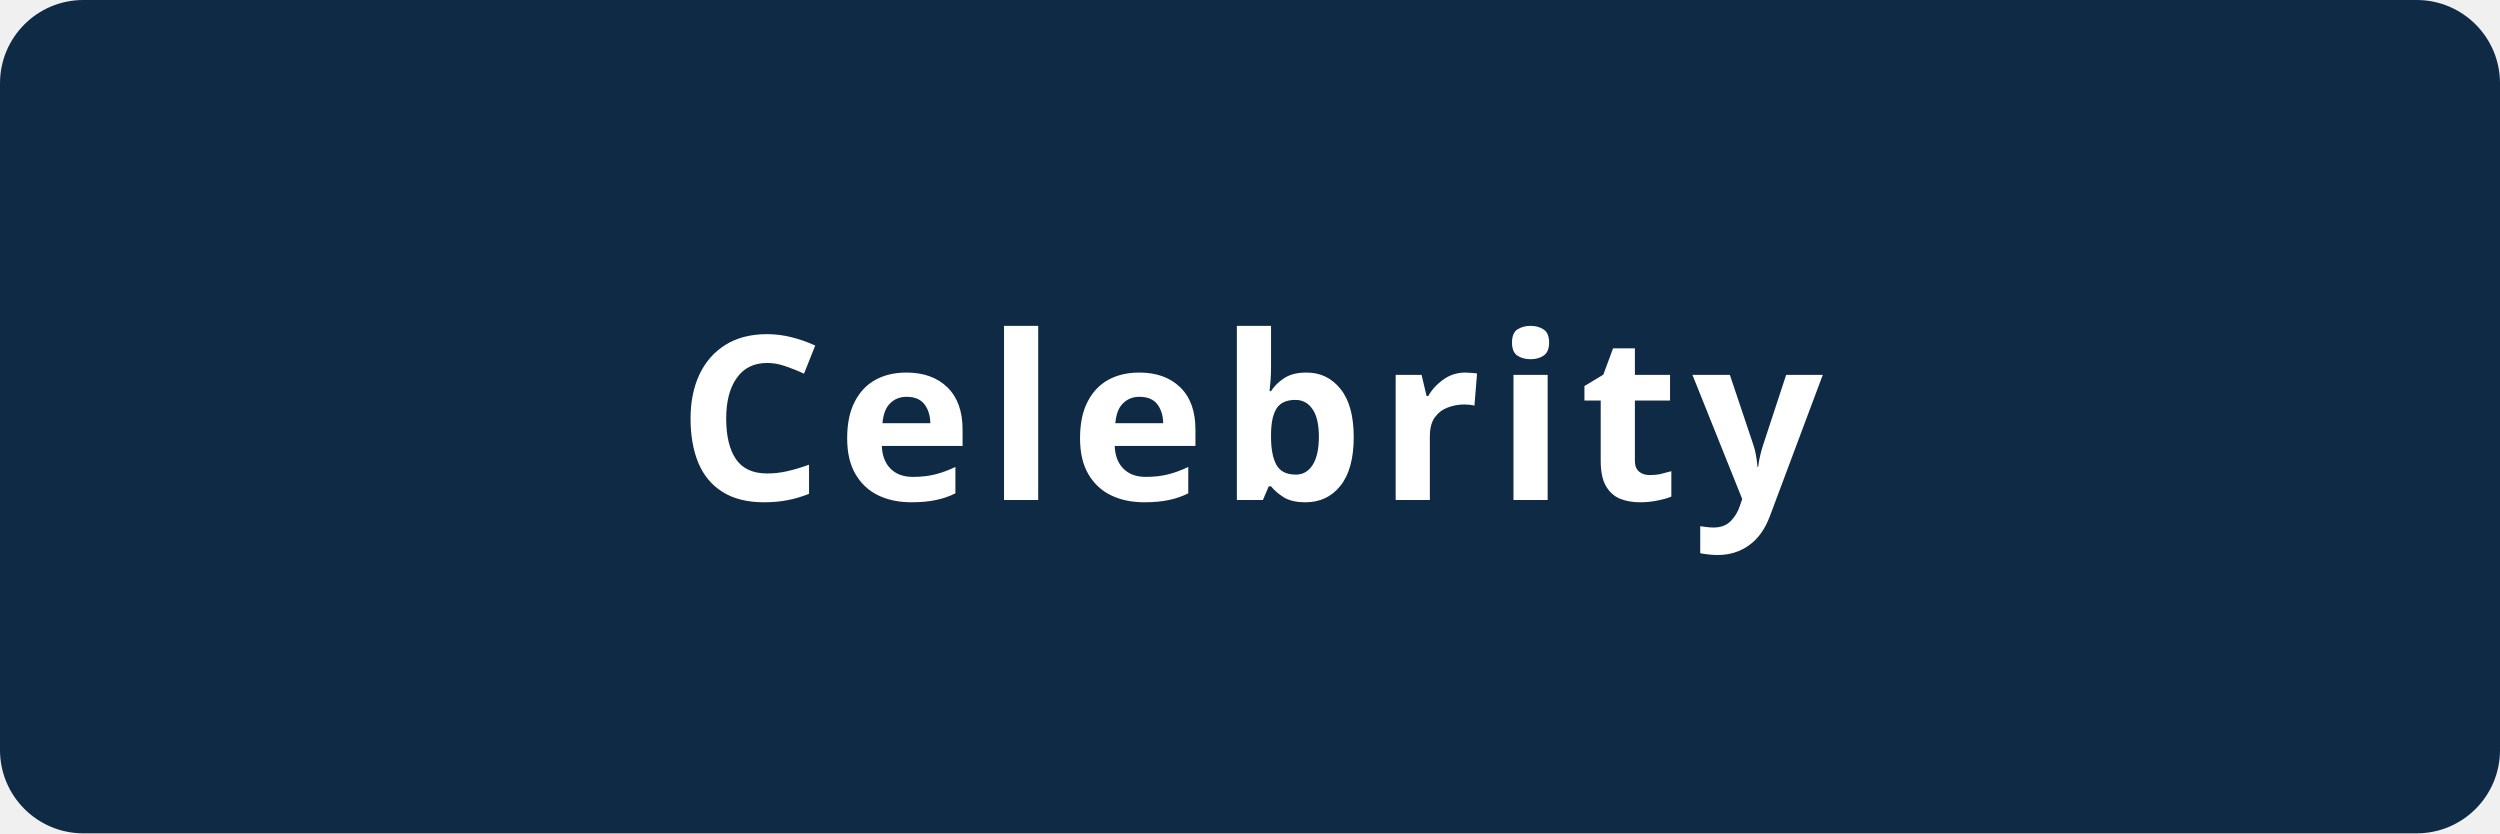
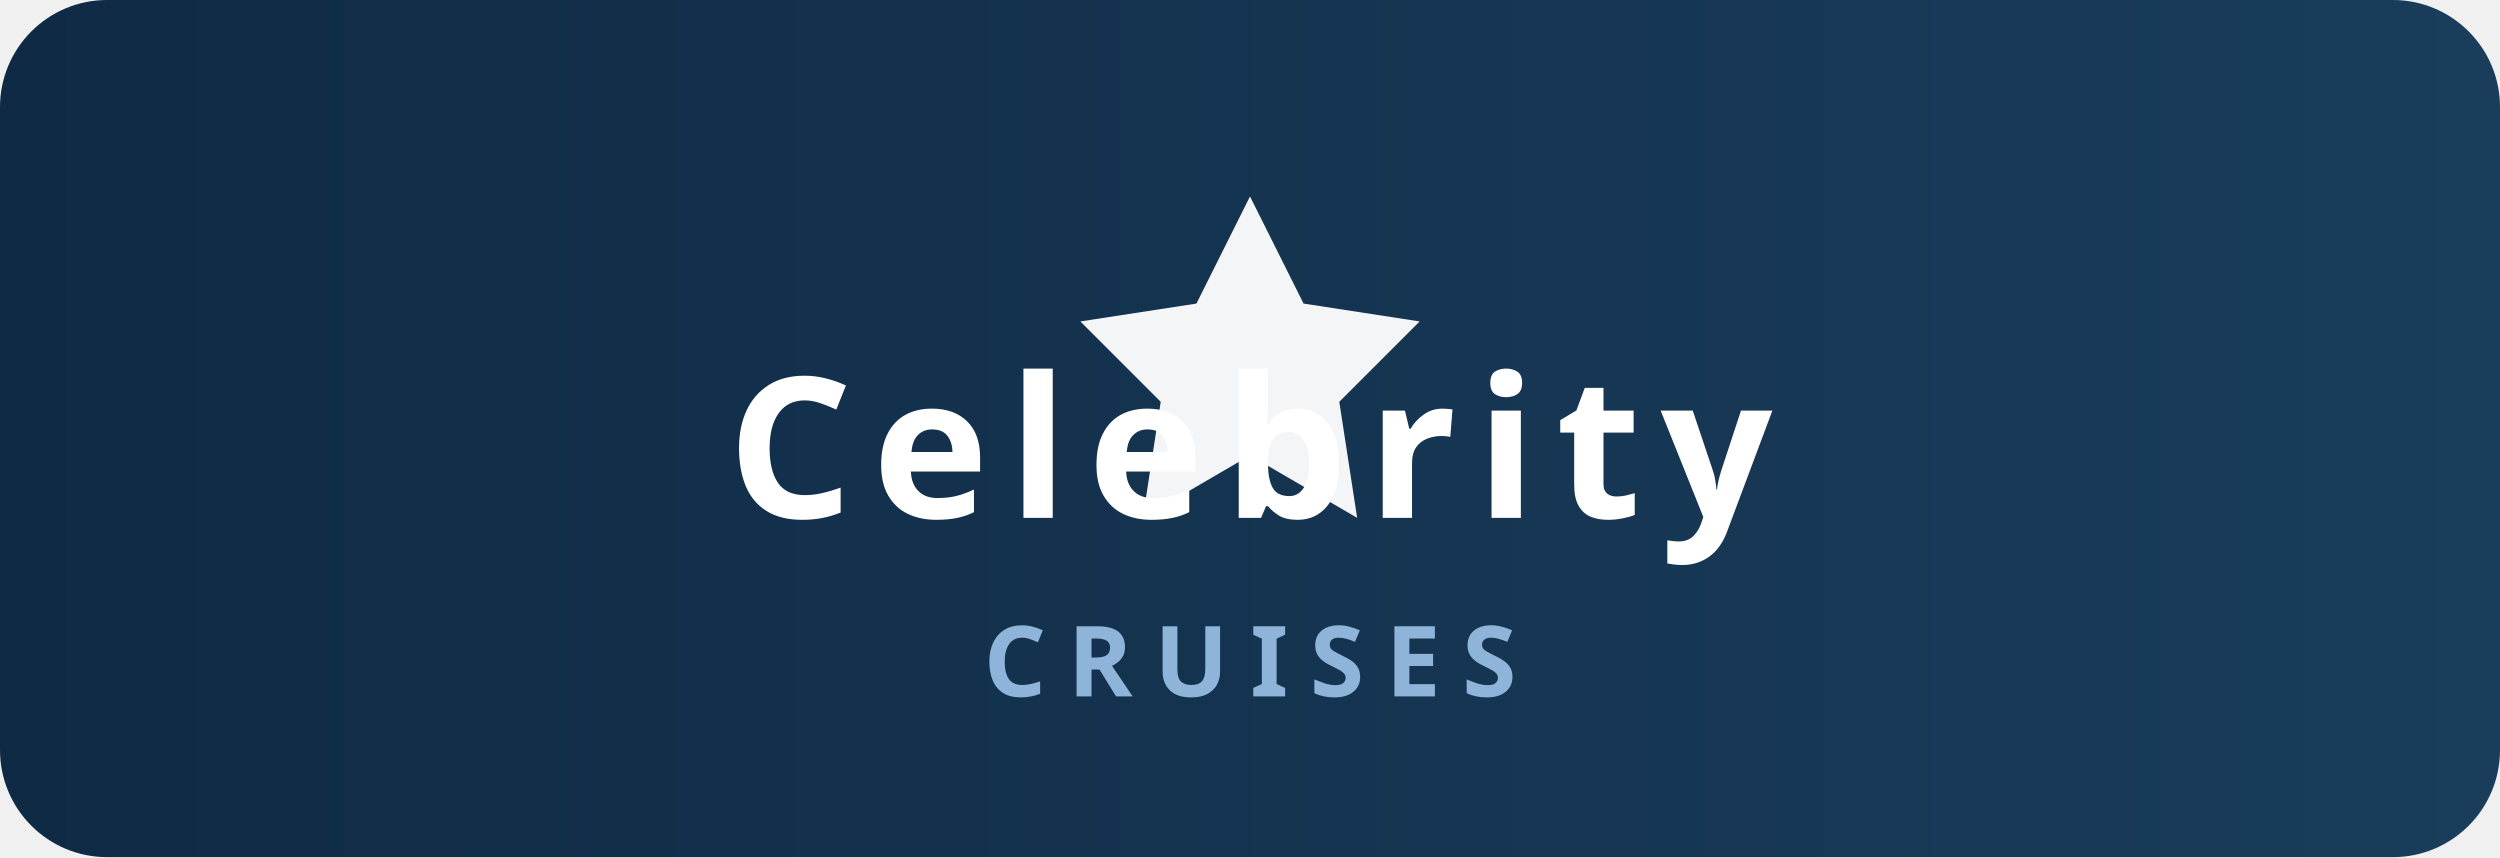
- <svg xmlns="http://www.w3.org/2000/svg" viewBox="0 0 240 80" role="img" aria-label="Celebrity Cruises">
-   <rect width="240" height="80" rx="8" fill="#0f2a44" />
-   <text x="120" y="48" text-anchor="middle" fill="#ffffff" font-family="system-ui, sans-serif" font-size="22" font-weight="600" letter-spacing="0.06em">Celebrity</text>
+ <svg xmlns="http://www.w3.org/2000/svg" viewBox="0 0 280 96" role="img" aria-label="Celebrity Cruises">
+   <defs>
+     <linearGradient id="cel-bg" x1="0" y1="0" x2="280" y2="0" gradientUnits="userSpaceOnUse">
+       <stop offset="0%" stop-color="#0f2a44" />
+       <stop offset="100%" stop-color="#1a3d5c" />
+     </linearGradient>
+   </defs>
+   <rect width="280" height="96" rx="12" fill="url(#cel-bg)" />
+   <path d="M140 22l6 12 13 2-9 9 2 13-12-7-12 7 2-13-9-9 13-2z" fill="#ffffff" opacity="0.95" />
+   <text x="140" y="58" text-anchor="middle" fill="#ffffff" font-family="system-ui, sans-serif" font-size="22" font-weight="600" letter-spacing="0.1em">Celebrity</text>
+   <text x="140" y="78" text-anchor="middle" fill="#8eb4d9" font-family="system-ui, sans-serif" font-size="11" font-weight="600" letter-spacing="0.22em">CRUISES</text>
</svg>
